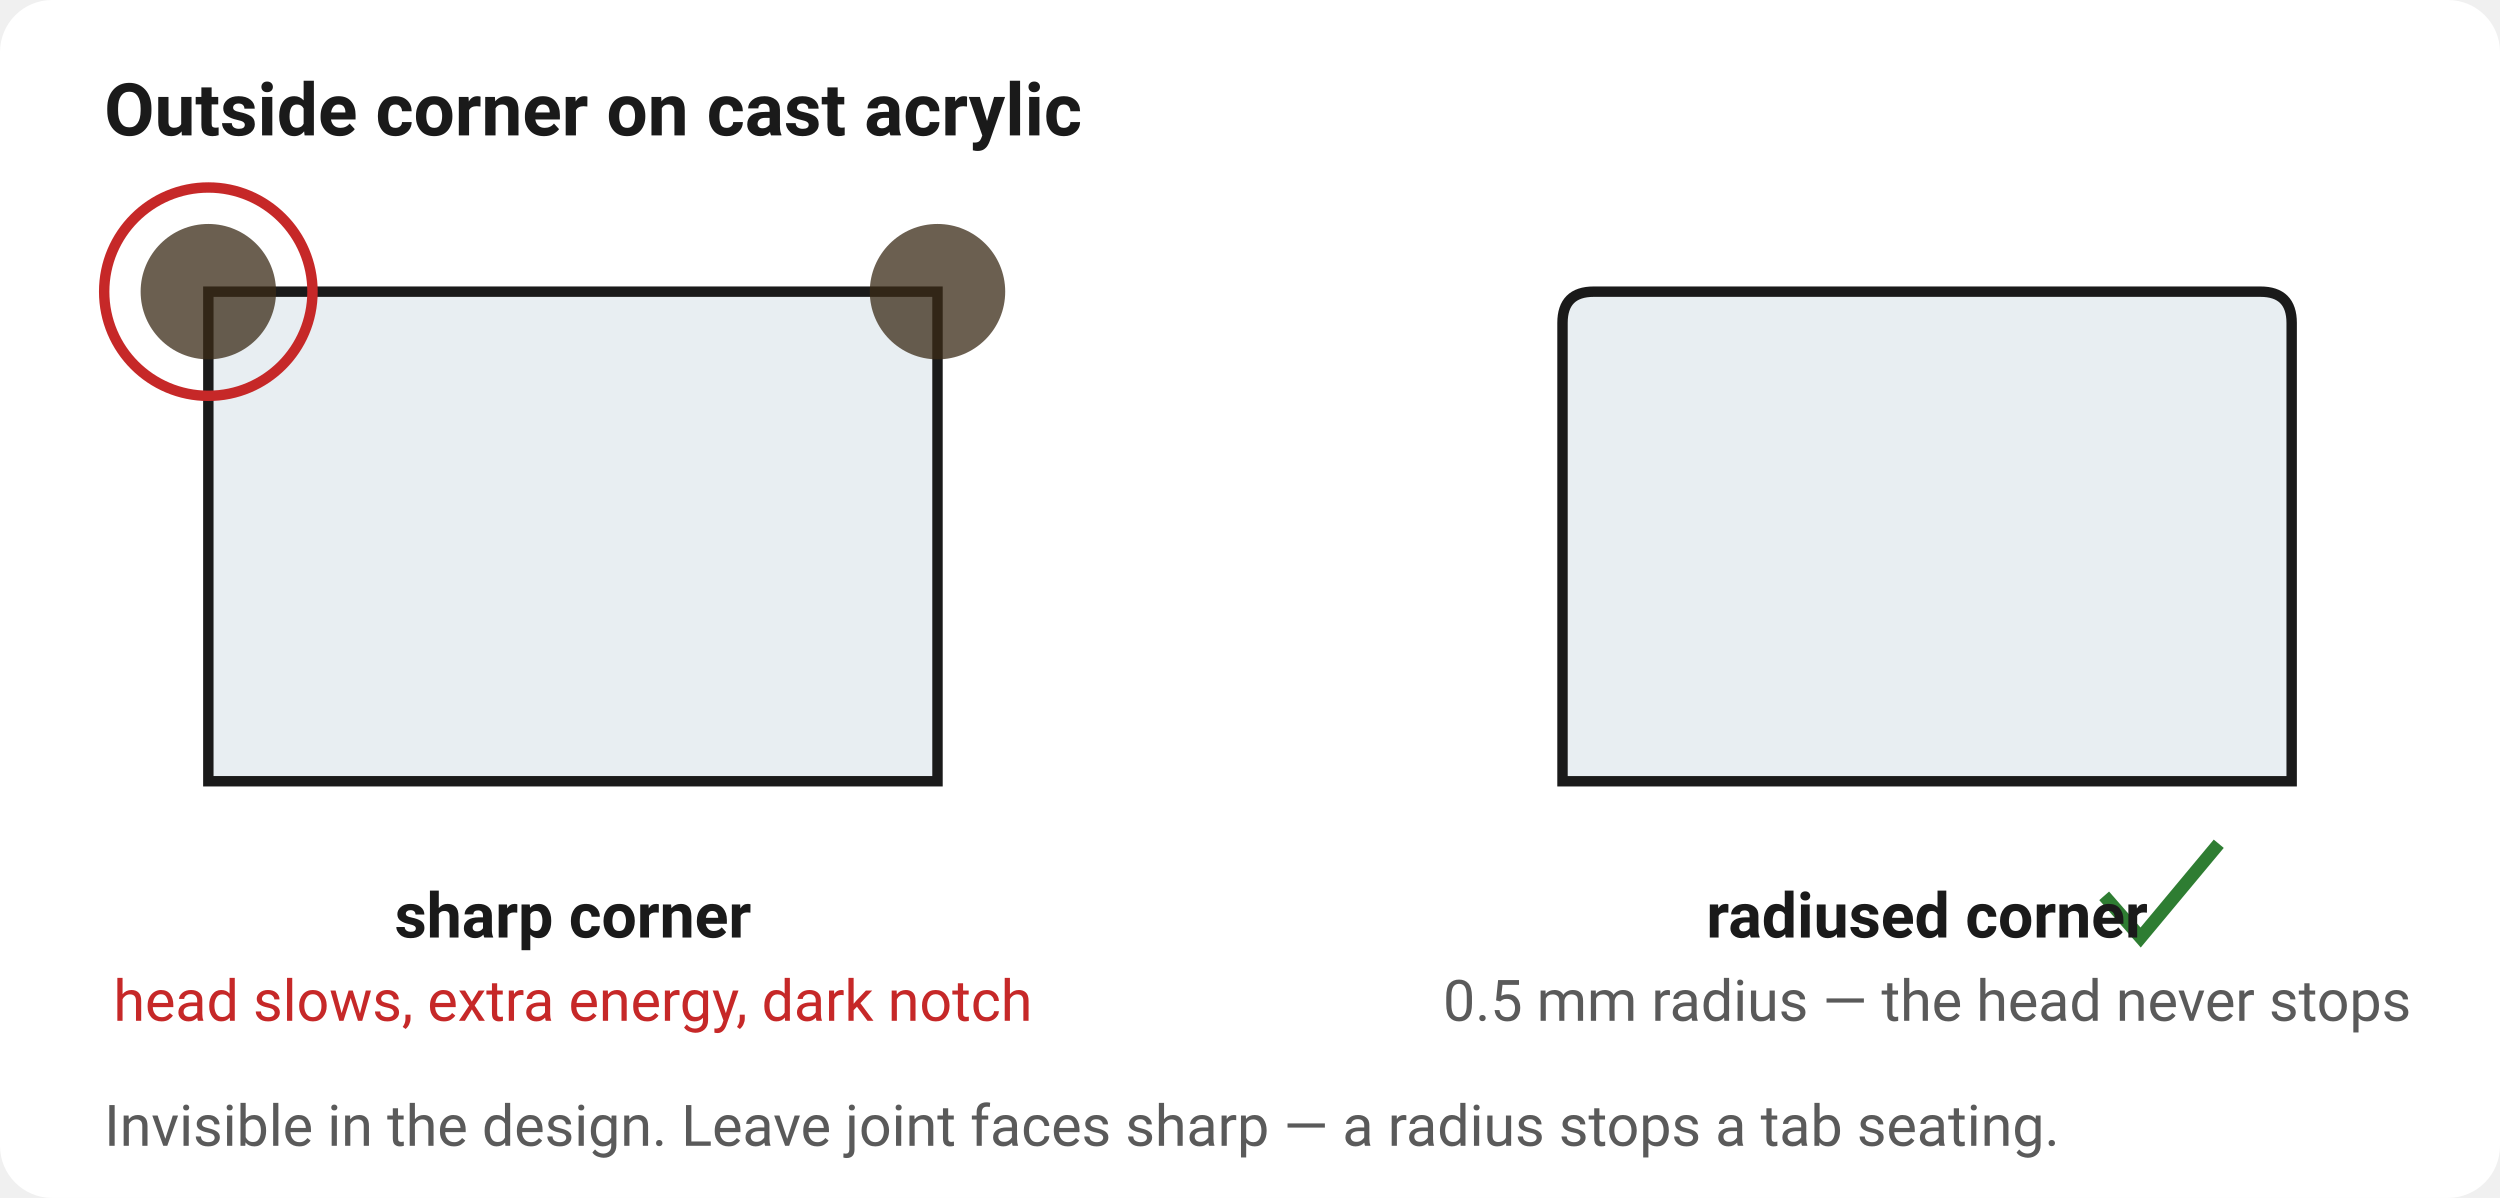
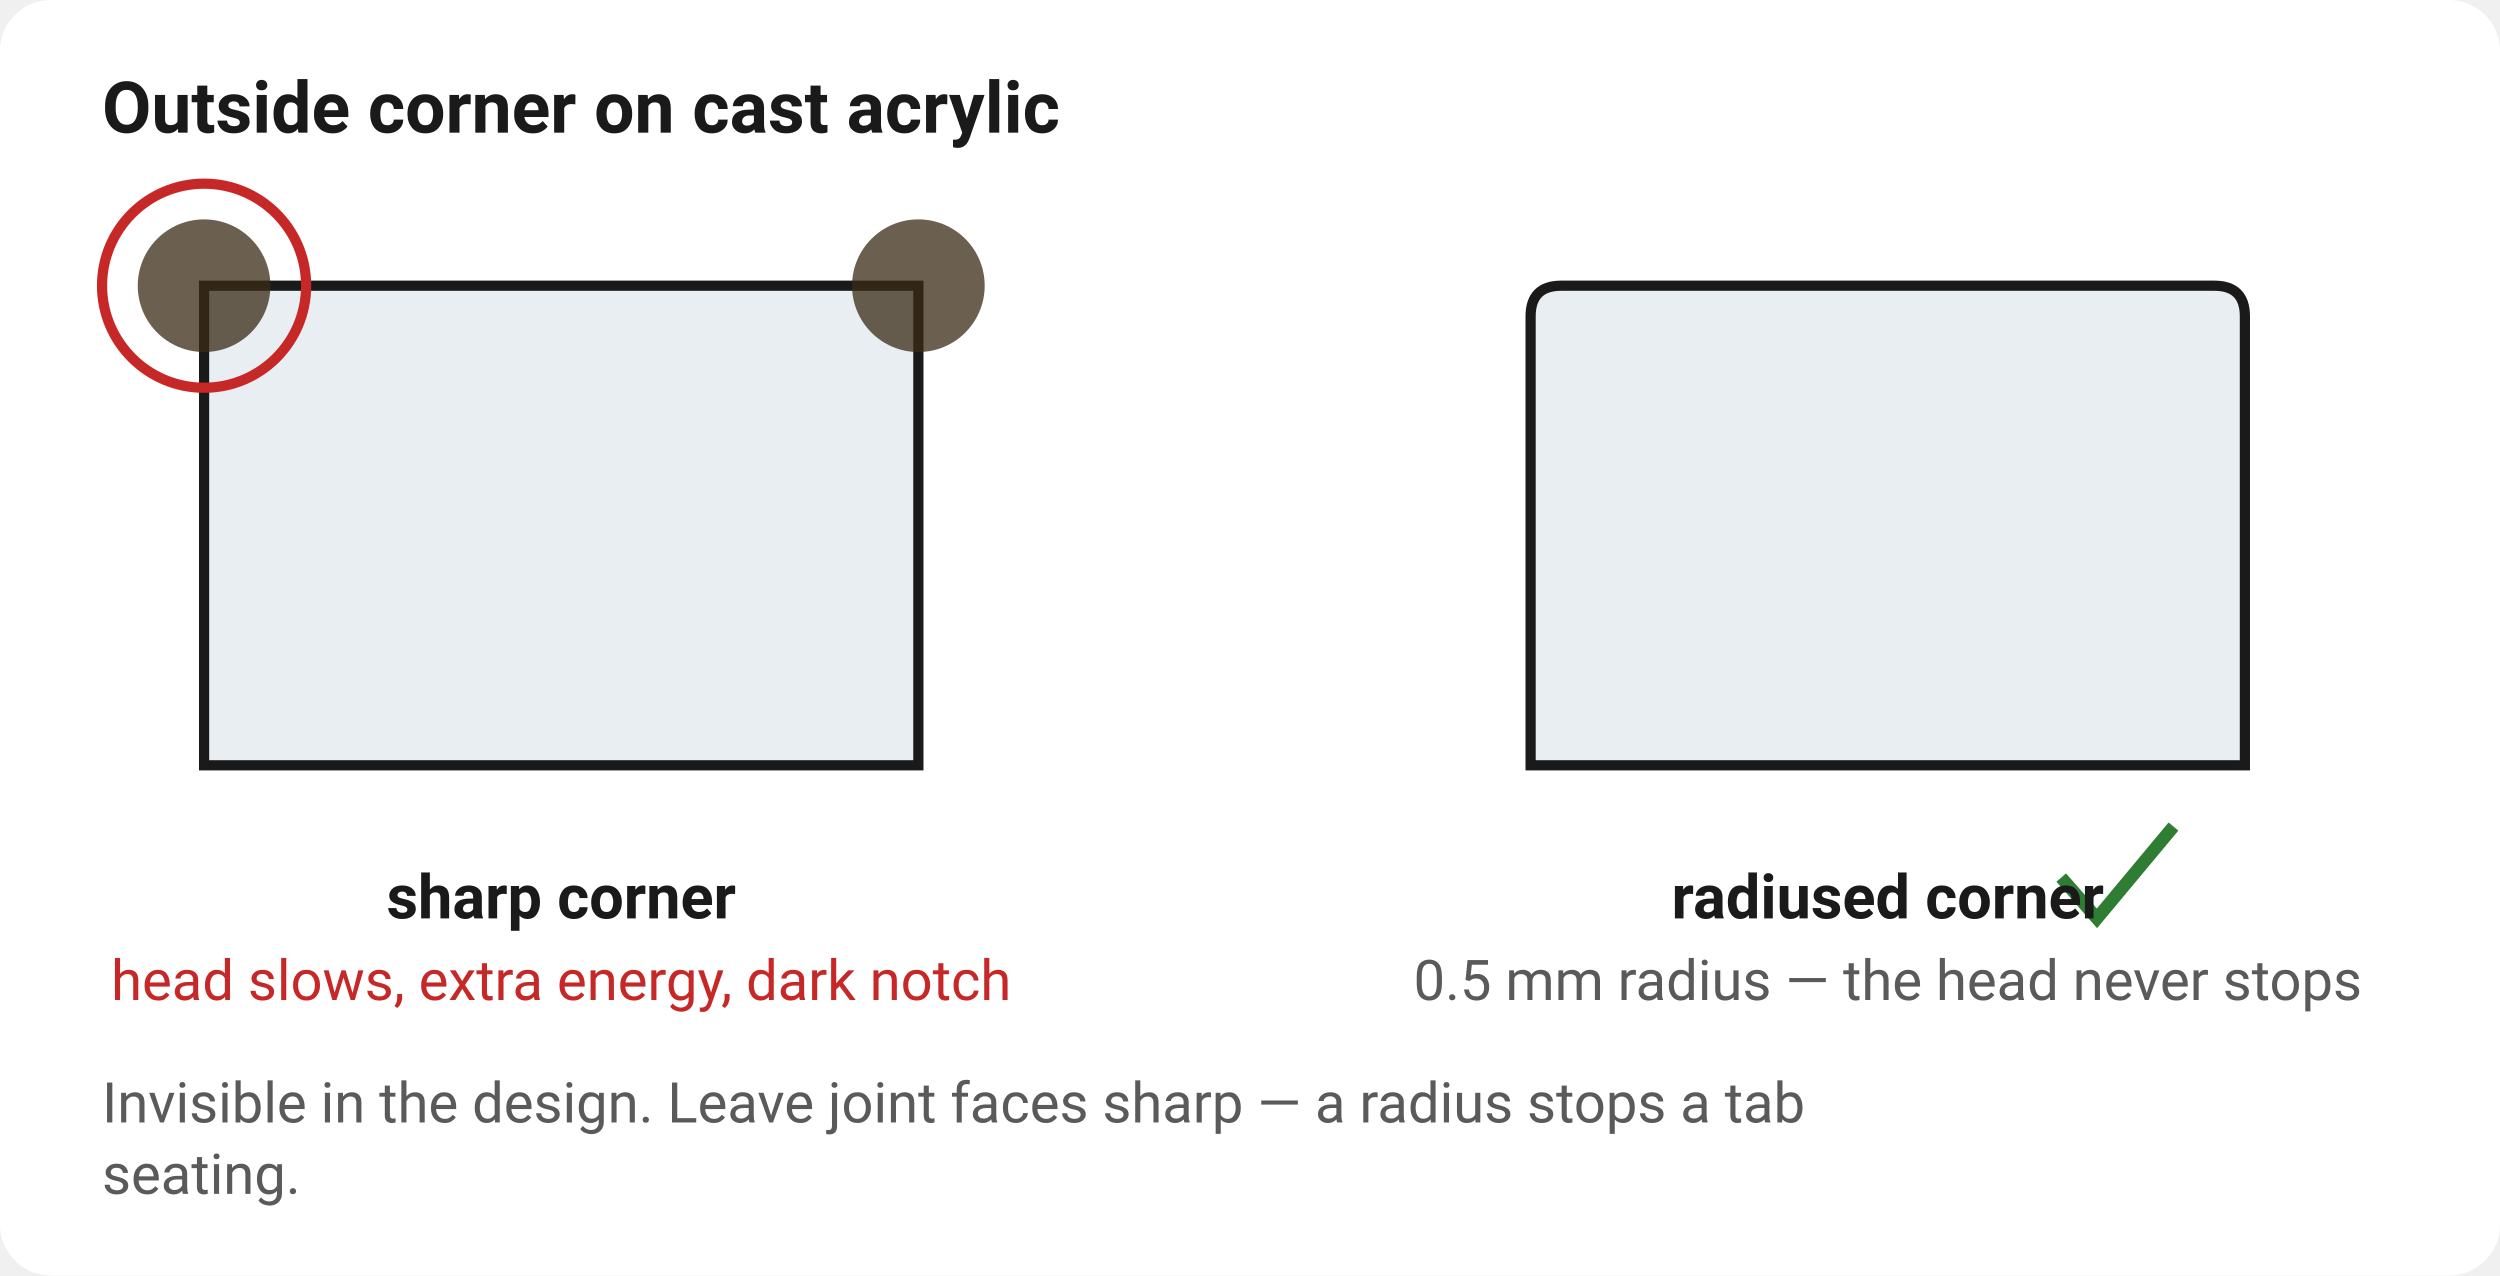
- <svg xmlns="http://www.w3.org/2000/svg" viewBox="0 0 480 230" width="480" height="230" role="img" aria-label="A sharp corner with a burn mark next to a 0.5 mm radiused corner">
-   <rect x="0" y="0" width="480" height="230" rx="10" fill="#ffffff" />
+ <svg xmlns="http://www.w3.org/2000/svg" viewBox="0 0 490 250" width="490" height="250" role="img" aria-label="A sharp corner with a burn mark next to a 0.5 mm radiused corner">
+   <rect x="0" y="0" width="490" height="250" rx="10" fill="#ffffff" />
  <g font-family="system-ui, -apple-system, Segoe UI, Roboto, sans-serif" font-size="12" fill="#1a1a1a">
    <text x="20" y="26" font-size="14" font-weight="600">Outside corner on cast acrylic</text>
    <path d="M40 150 L40 56 L180 56 L180 150 Z" fill="#e8eef2" stroke="#1a1a1a" stroke-width="2" />
    <circle cx="40" cy="56" r="13" fill="#3a2a16" opacity="0.75" />
    <circle cx="180" cy="56" r="13" fill="#3a2a16" opacity="0.75" />
    <circle cx="40" cy="56" r="20" fill="none" stroke="#c62828" stroke-width="2" />
    <text x="110" y="180" text-anchor="middle" font-weight="600">sharp corner</text>
    <text x="110" y="196" text-anchor="middle" font-size="11" fill="#c62828">head slows, extra energy, dark notch</text>
    <path d="M300 150 L300 62 Q300 56 306 56 L434 56 Q440 56 440 62 L440 150 Z" fill="#e8eef2" stroke="#1a1a1a" stroke-width="2" />
    <g stroke="#2e7d32" stroke-width="2.5" fill="none">
      <path d="M404 172 l7 8 l15 -18" />
    </g>
    <text x="370" y="196" text-anchor="middle" font-size="11" fill="#5a5a5a">0.5 mm radius — the head never stops</text>
    <text x="370" y="180" text-anchor="middle" font-weight="600">radiused corner</text>
-     <text x="20" y="220" font-size="11" fill="#5a5a5a">Invisible in the design. Leave joint faces sharp — a radius stops a tab seating.</text>
+     <text x="20" y="220" font-size="11" fill="#5a5a5a">Invisible in the design. Leave joint faces sharp — a radius stops a tab</text>
+     <text x="20" y="234" font-size="11" fill="#5a5a5a">seating.</text>
  </g>
</svg>
